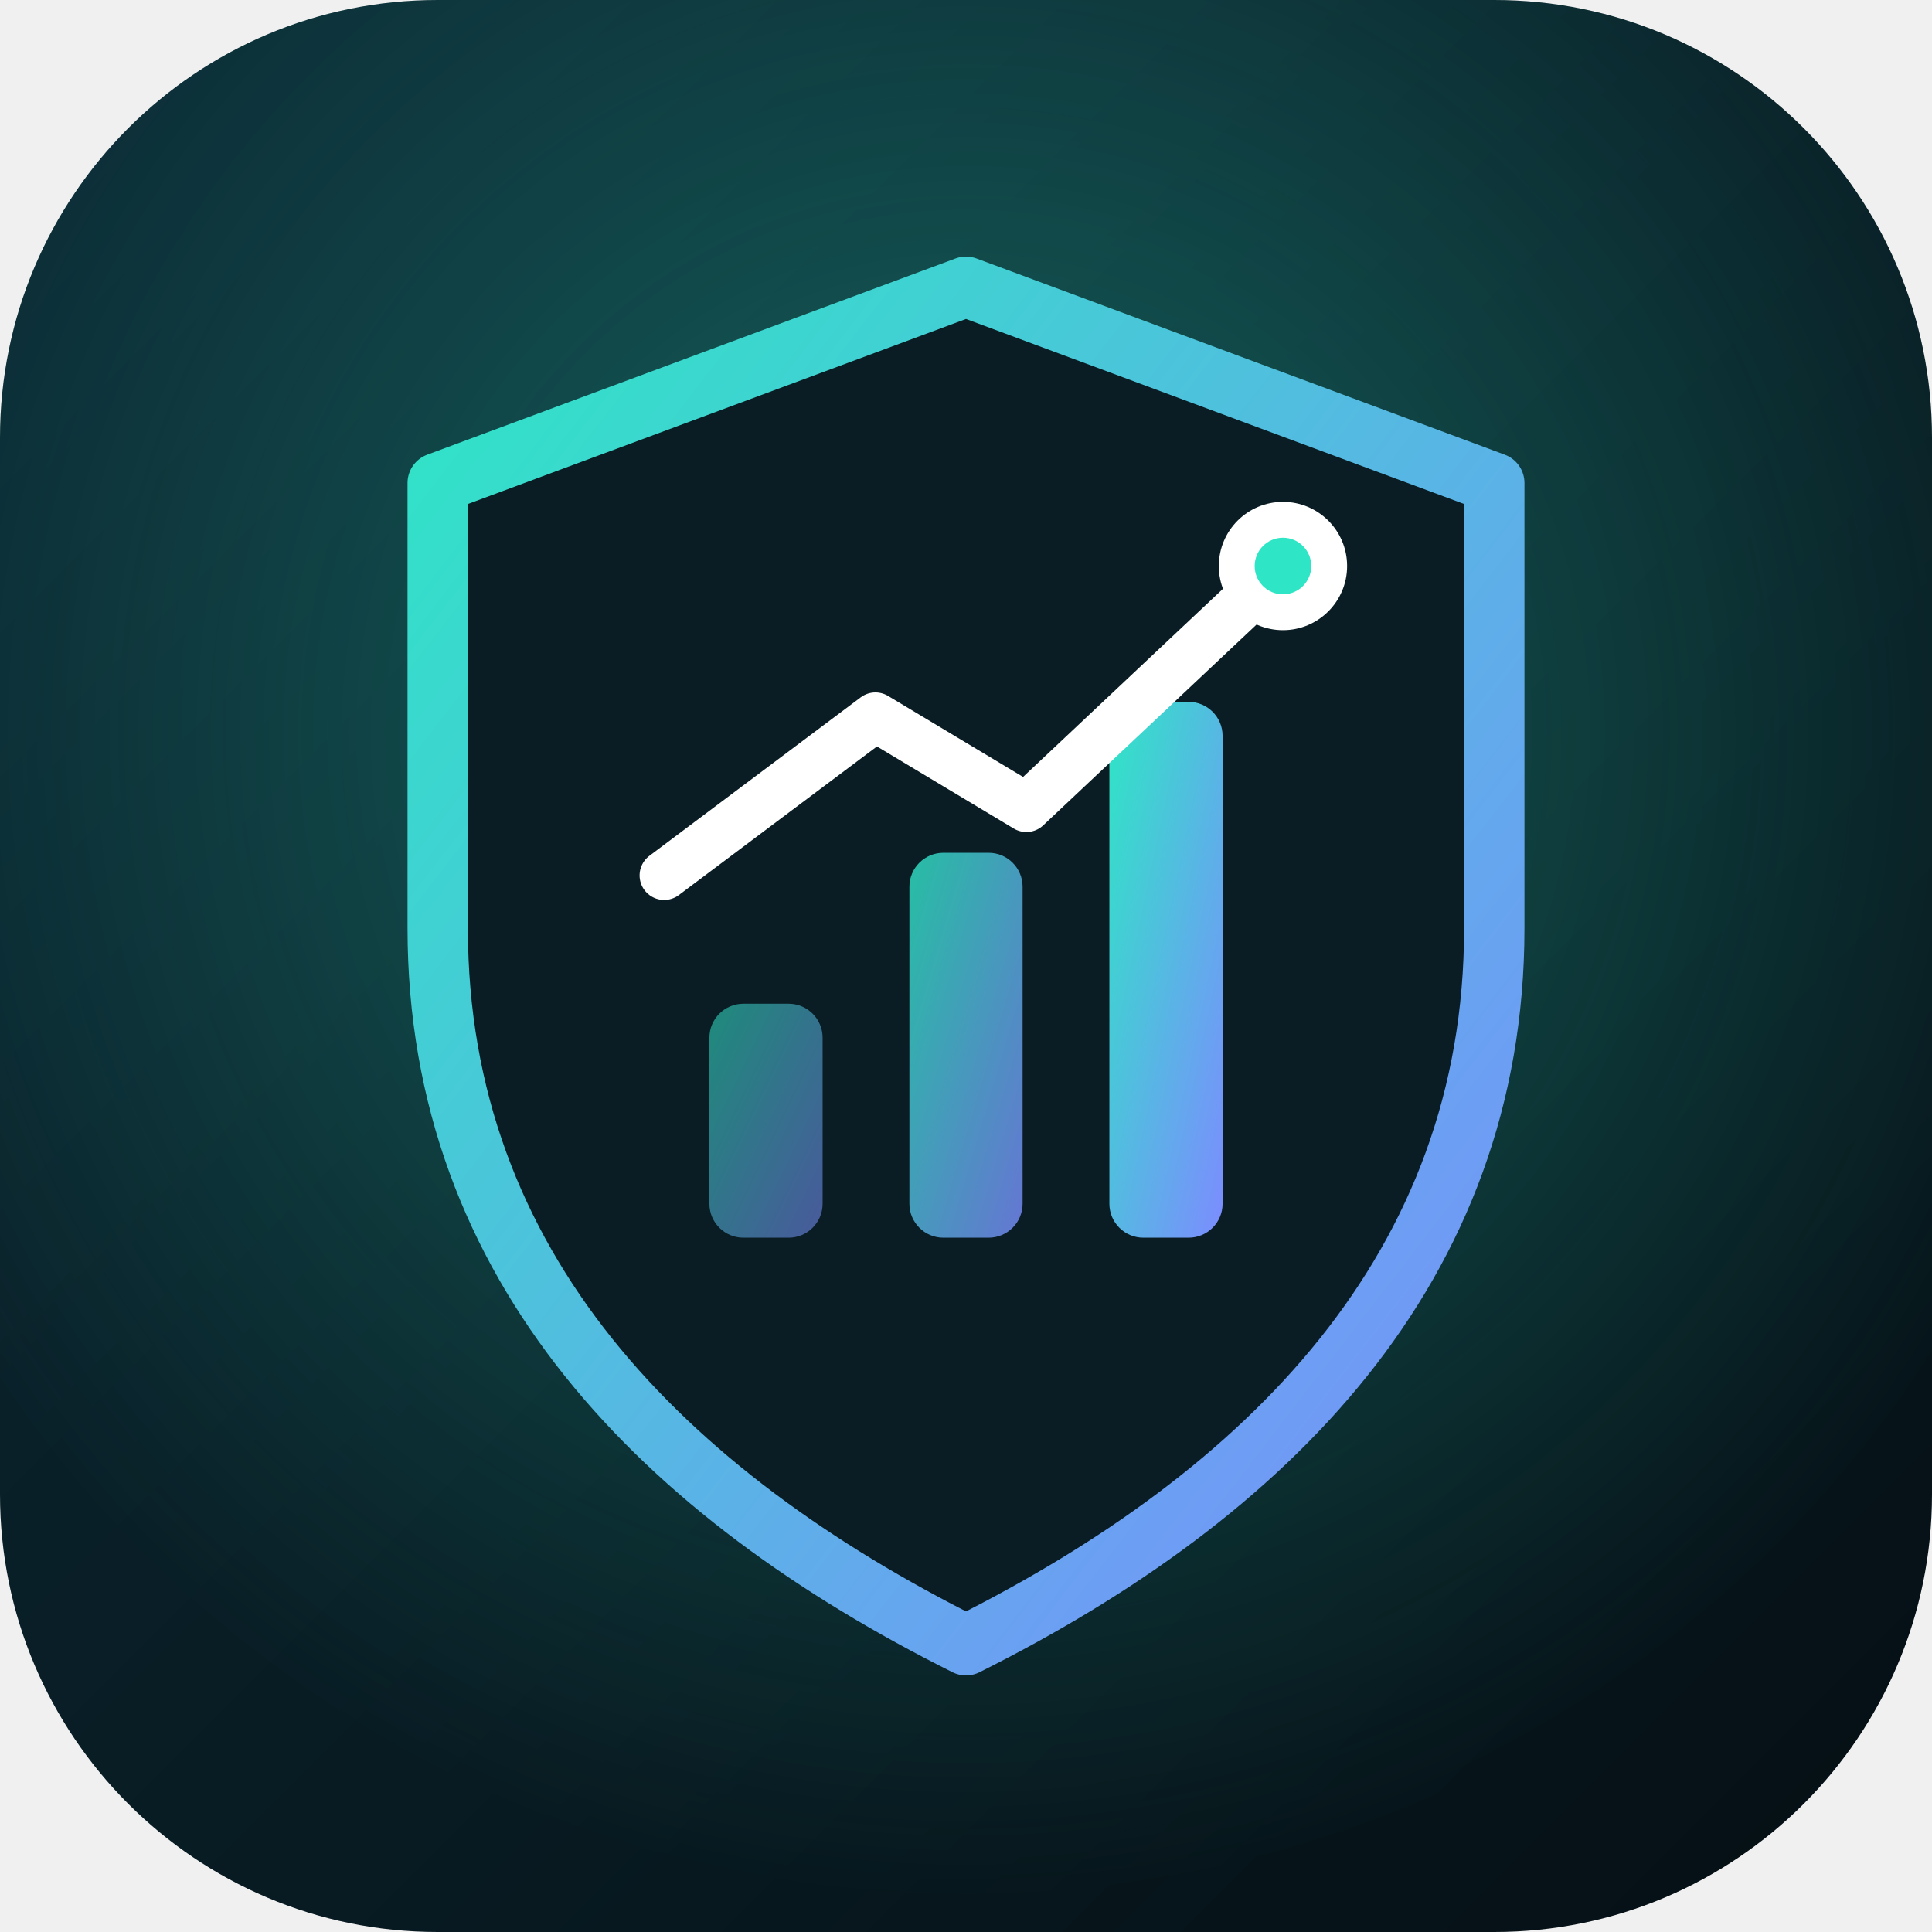
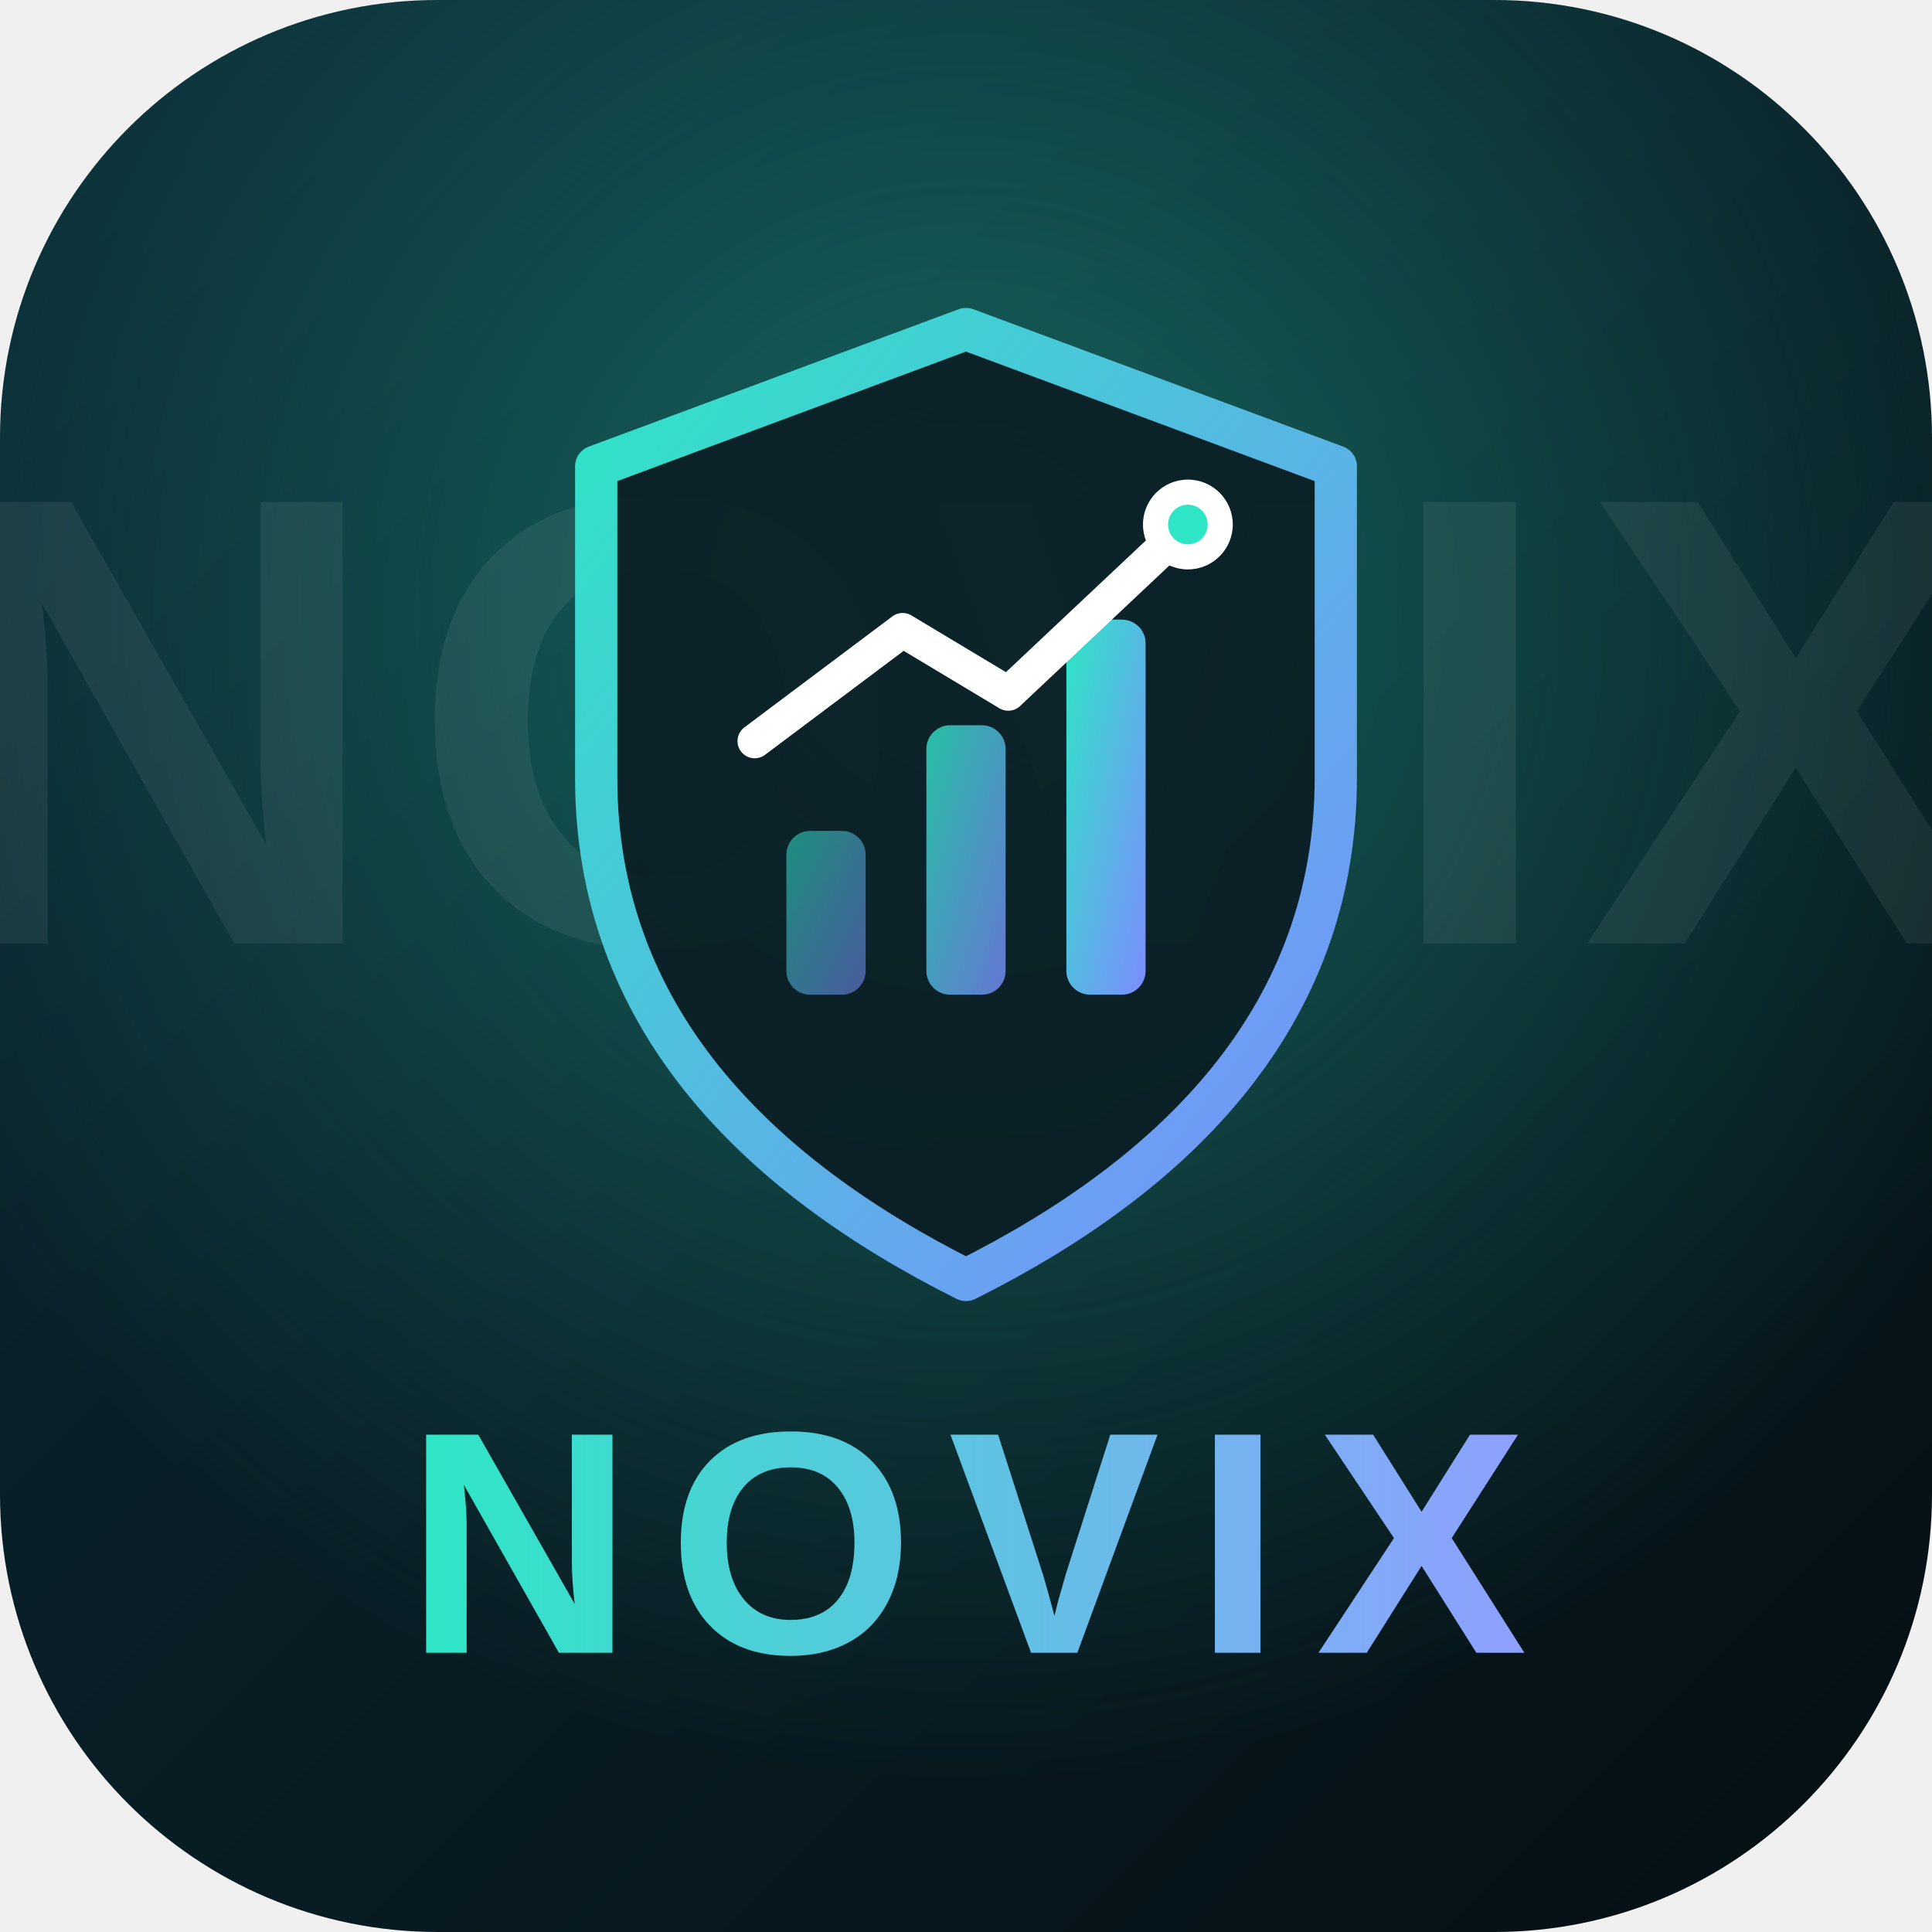
<svg xmlns="http://www.w3.org/2000/svg" viewBox="0 0 512 512" width="512" height="512">
  <defs>
    <linearGradient id="bg" x1="0" y1="0" x2="1" y2="1">
      <stop offset="0" stop-color="#0c2a35" />
      <stop offset="1" stop-color="#050f14" />
    </linearGradient>
    <linearGradient id="ac" x1="0" y1="0" x2="1" y2="1">
      <stop offset="0" stop-color="#2ee6c5" />
      <stop offset="1" stop-color="#7c8cff" />
    </linearGradient>
-     <radialGradient id="gl" cx=".5" cy=".38" r=".6">
+     <linearGradient id="tx" x1="0" y1="0" x2="1" y2="0">
+       <stop offset="0" stop-color="#2ee6c5" />
+       <stop offset="1" stop-color="#8fa0ff" />
+     </linearGradient>
+     <radialGradient id="gl" cx=".5" cy=".32" r=".6">
      <stop offset="0" stop-color="#2ee6c5" stop-opacity=".35" />
      <stop offset="1" stop-color="#2ee6c5" stop-opacity="0" />
    </radialGradient>
  </defs>
  <rect width="512" height="512" rx="116" fill="url(#bg)" />
  <rect width="512" height="512" fill="url(#gl)" rx="116" />
-   <g transform="translate(0 0) scale(1)">
-     <path d="M256 76 396 128v118c0 90-60 150-140 190-80-40-140-100-140-190V128z" fill="#0a1d24" stroke="url(#ac)" stroke-width="16" stroke-linejoin="round" />
+   <text x="256" y="250" text-anchor="middle" font-family="Arial, Helvetica, sans-serif" font-weight="900" font-size="170" letter-spacing="6" fill="#fff" opacity=".07">NOVIX</text>
+   <g transform="translate(76.8 34) scale(0.7)">
+     <path d="M256 76 396 128v118c0 90-60 150-140 190-80-40-140-100-140-190V128z" fill="#0a1d24" fill-opacity=".9" stroke="url(#ac)" stroke-width="16" stroke-linejoin="round" />
    <rect x="188" y="266" width="30" height="62" rx="9" fill="url(#ac)" opacity=".55" />
    <rect x="241" y="226" width="30" height="102" rx="9" fill="url(#ac)" opacity=".8" />
    <rect x="294" y="186" width="30" height="142" rx="9" fill="url(#ac)" />
    <path d="M176 232 232 190 272 214 340 150" fill="none" stroke="#fff" stroke-width="13" stroke-linecap="round" stroke-linejoin="round" />
    <circle cx="340" cy="150" r="17" fill="#fff" />
    <circle cx="340" cy="150" r="7.5" fill="#2ee6c5" />
  </g>
+   <text x="256" y="438" text-anchor="middle" font-family="Arial, Helvetica, sans-serif" font-weight="900" font-size="84" letter-spacing="9" fill="url(#tx)">NOVIX</text>
</svg>
